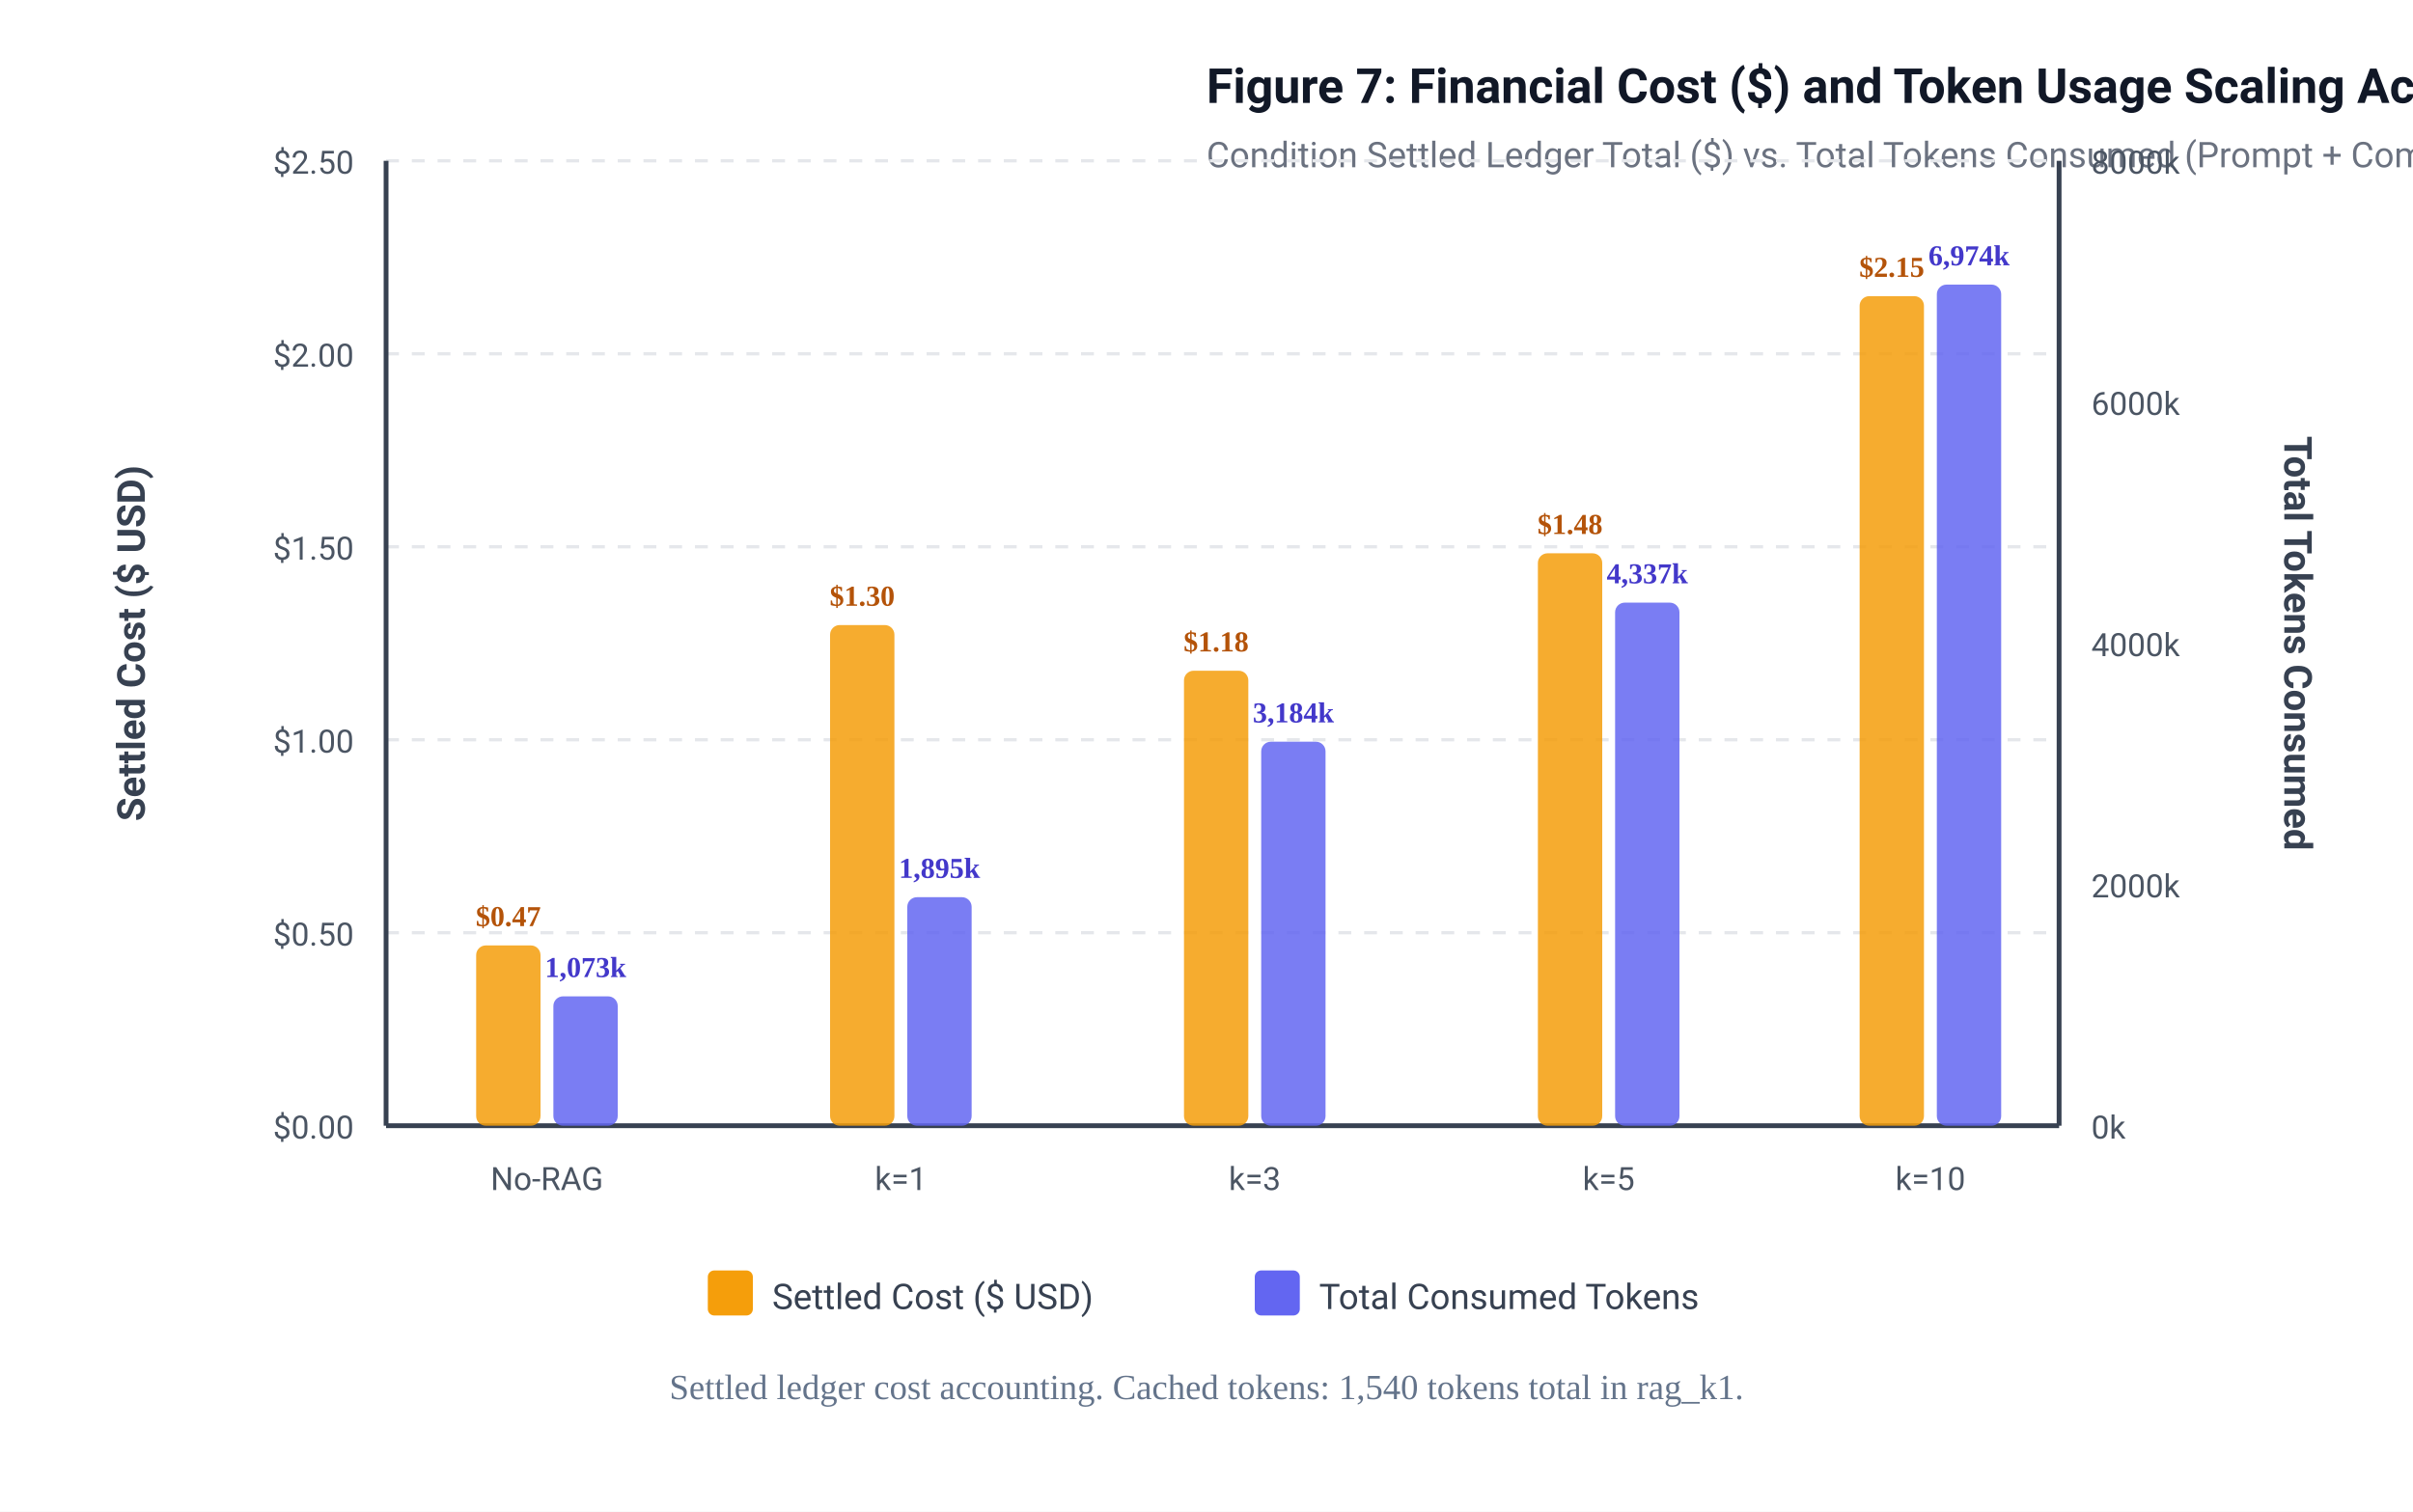
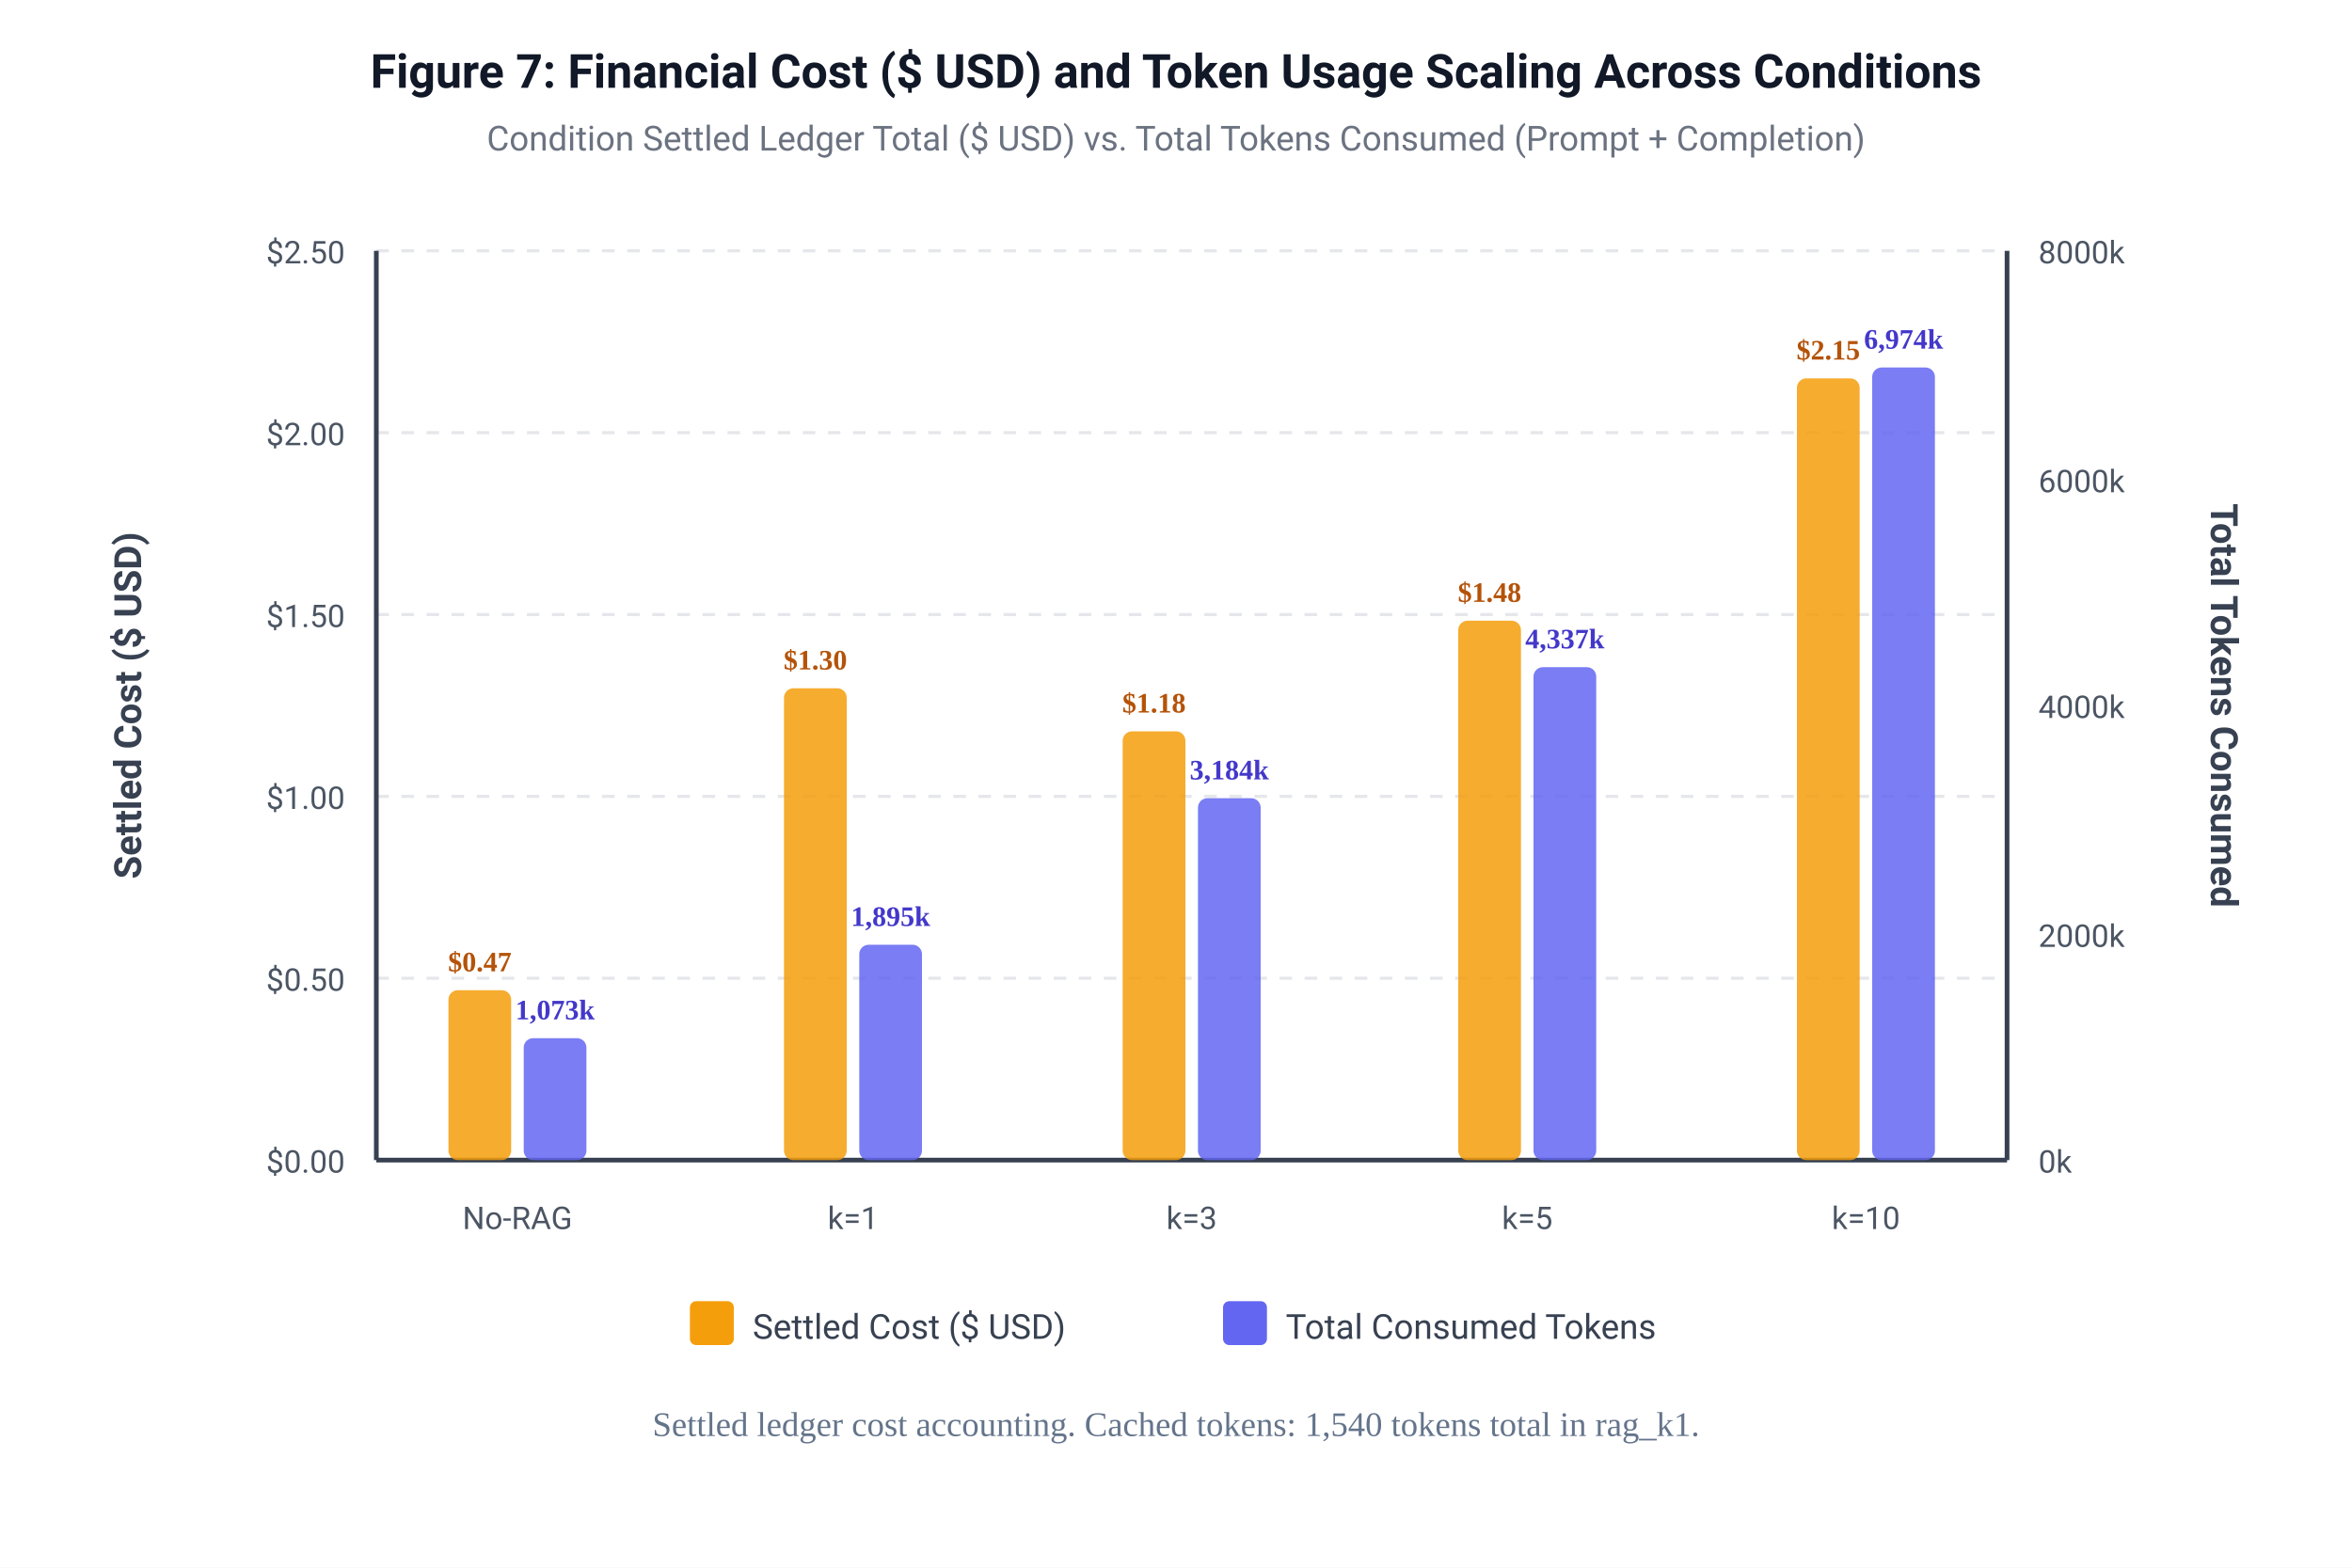
- <svg xmlns="http://www.w3.org/2000/svg" viewBox="0 0 750 470" width="750" height="470">
+ <svg xmlns="http://www.w3.org/2000/svg" viewBox="0 0 750 500" width="750" height="500">
  <defs>
    <style>
-       .title { font-family: -apple-system, BlinkMacSystemFont, "Segoe UI", Roboto, Helvetica, Arial, sans-serif; font-size: 15px; font-weight: bold; fill: #111827; }
-       .subtitle { font-family: -apple-system, BlinkMacSystemFont, "Segoe UI", Roboto, Helvetica, Arial, sans-serif; font-size: 11px; fill: #6b7280; }
+       @page { size: 750px 500px; margin: 0; }
+       .title { font-family: -apple-system, BlinkMacSystemFont, "Segoe UI", Roboto, Helvetica, Arial, sans-serif; font-size: 15px; font-weight: bold; fill: #111827; text-anchor: middle; }
+       .subtitle { font-family: -apple-system, BlinkMacSystemFont, "Segoe UI", Roboto, Helvetica, Arial, sans-serif; font-size: 11px; fill: #6b7280; text-anchor: middle; }
      .axis-label { font-family: -apple-system, BlinkMacSystemFont, "Segoe UI", Roboto, Helvetica, Arial, sans-serif; font-size: 12px; font-weight: 600; fill: #374151; }
      .tick-label { font-family: -apple-system, BlinkMacSystemFont, "Segoe UI", Roboto, Helvetica, Arial, sans-serif; font-size: 10px; fill: #4b5563; text-anchor: middle; }
      .data-label { font-family: -apple-system, BlinkMacSystemFont, "Segoe UI", Roboto, Helvetica, Arial, sans-serif; font-size: 11px; font-weight: bold; fill: #1f2937; text-anchor: middle; }
      .grid-line { stroke: #e5e7eb; stroke-width: 1; stroke-dasharray: 4,4; }
      .legend-text { font-family: -apple-system, BlinkMacSystemFont, "Segoe UI", Roboto, Helvetica, Arial, sans-serif; font-size: 11px; fill: #374151; }
      .fixture-banner { font-family: -apple-system, BlinkMacSystemFont, "Segoe UI", Roboto, Helvetica, Arial, sans-serif; font-size: 9px; font-weight: bold; fill: #b91c1c; text-anchor: end; }
    </style>
  </defs>
  <rect width="100%" height="100%" fill="#ffffff" />
-   <text x="375" y="32" class="title">Figure 7: Financial Cost ($) and Token Usage Scaling Across Conditions</text>
-   <text x="375" y="52" class="subtitle">Condition Settled Ledger Total ($) vs. Total Tokens Consumed (Prompt + Completion)</text>
-   <line x1="120" y1="350" x2="640" y2="350" class="grid-line" />
-   <text x="110" y="354" class="tick-label" style="text-anchor: end;">$0.00</text>
-   <line x1="120" y1="290" x2="640" y2="290" class="grid-line" />
-   <text x="110" y="294" class="tick-label" style="text-anchor: end;">$0.50</text>
-   <line x1="120" y1="230" x2="640" y2="230" class="grid-line" />
-   <text x="110" y="234" class="tick-label" style="text-anchor: end;">$1.00</text>
-   <line x1="120" y1="170" x2="640" y2="170" class="grid-line" />
-   <text x="110" y="174" class="tick-label" style="text-anchor: end;">$1.50</text>
-   <line x1="120" y1="110" x2="640" y2="110" class="grid-line" />
-   <text x="110" y="114" class="tick-label" style="text-anchor: end;">$2.00</text>
-   <line x1="120" y1="50" x2="640" y2="50" class="grid-line" />
-   <text x="110" y="54" class="tick-label" style="text-anchor: end;">$2.50</text>
-   <text x="650" y="354" class="tick-label" style="text-anchor: start;">0k</text>
-   <text x="650" y="279" class="tick-label" style="text-anchor: start;">2000k</text>
-   <text x="650" y="204" class="tick-label" style="text-anchor: start;">4000k</text>
-   <text x="650" y="129" class="tick-label" style="text-anchor: start;">6000k</text>
-   <text x="650" y="54" class="tick-label" style="text-anchor: start;">8000k</text>
-   <line x1="120" y1="50" x2="120" y2="350" stroke="#374151" stroke-width="1.5" />
-   <line x1="640" y1="50" x2="640" y2="350" stroke="#374151" stroke-width="1.5" />
-   <line x1="120" y1="350" x2="640" y2="350" stroke="#374151" stroke-width="1.5" />
-   <text x="45" y="200" class="axis-label" transform="rotate(-90 45 200)" text-anchor="middle">Settled Cost ($ USD)</text>
-   <text x="710" y="200" class="axis-label" transform="rotate(90 710 200)" text-anchor="middle">Total Tokens Consumed</text>
-   <rect x="148" y="293.943" width="20" height="56.057" fill="#f59e0b" rx="3" ry="3" opacity="0.85" />
-   <text x="158" y="287.943" font-size="9" font-weight="bold" fill="#b45309" text-anchor="middle">$0.47</text>
-   <rect x="172" y="309.777" width="20" height="40.223" fill="#6366f1" rx="3" ry="3" opacity="0.85" />
-   <text x="182" y="303.777" font-size="9" font-weight="bold" fill="#4338ca" text-anchor="middle">1,073k</text>
-   <text x="170" y="370" class="tick-label">No-RAG</text>
-   <rect x="258" y="194.332" width="20" height="155.668" fill="#f59e0b" rx="3" ry="3" opacity="0.85" />
-   <text x="268" y="188.332" font-size="9" font-weight="bold" fill="#b45309" text-anchor="middle">$1.30</text>
-   <rect x="282" y="278.949" width="20" height="71.051" fill="#6366f1" rx="3" ry="3" opacity="0.85" />
-   <text x="292" y="272.949" font-size="9" font-weight="bold" fill="#4338ca" text-anchor="middle">1,895k</text>
-   <text x="280" y="370" class="tick-label">k=1</text>
-   <rect x="368" y="208.534" width="20" height="141.466" fill="#f59e0b" rx="3" ry="3" opacity="0.85" />
-   <text x="378" y="202.534" font-size="9" font-weight="bold" fill="#b45309" text-anchor="middle">$1.18</text>
-   <rect x="392" y="230.61" width="20" height="119.39" fill="#6366f1" rx="3" ry="3" opacity="0.85" />
-   <text x="402" y="224.61" font-size="9" font-weight="bold" fill="#4338ca" text-anchor="middle">3,184k</text>
-   <text x="390" y="370" class="tick-label">k=3</text>
-   <rect x="478" y="172.026" width="20" height="177.974" fill="#f59e0b" rx="3" ry="3" opacity="0.85" />
-   <text x="488" y="166.026" font-size="9" font-weight="bold" fill="#b45309" text-anchor="middle">$1.48</text>
-   <rect x="502" y="187.365" width="20" height="162.635" fill="#6366f1" rx="3" ry="3" opacity="0.85" />
-   <text x="512" y="181.365" font-size="9" font-weight="bold" fill="#4338ca" text-anchor="middle">4,337k</text>
-   <text x="500" y="370" class="tick-label">k=5</text>
-   <rect x="578" y="92.074" width="20" height="257.926" fill="#f59e0b" rx="3" ry="3" opacity="0.85" />
-   <text x="588" y="86.074" font-size="9" font-weight="bold" fill="#b45309" text-anchor="middle">$2.15</text>
-   <rect x="602" y="88.489" width="20" height="261.511" fill="#6366f1" rx="3" ry="3" opacity="0.85" />
-   <text x="612" y="82.489" font-size="9" font-weight="bold" fill="#4338ca" text-anchor="middle">6,974k</text>
-   <text x="600" y="370" class="tick-label">k=10</text>
-   <rect x="220" y="395" width="14" height="14" fill="#f59e0b" rx="2" ry="2" />
-   <text x="240" y="407" class="legend-text">Settled Cost ($ USD)</text>
-   <rect x="390" y="395" width="14" height="14" fill="#6366f1" rx="2" ry="2" />
-   <text x="410" y="407" class="legend-text">Total Consumed Tokens</text>
-   <text x="375" y="435" font-size="11" fill="#64748b" text-anchor="middle">Settled ledger cost accounting. Cached tokens: 1,540 tokens total in rag_k1.</text>
+   <text x="375" y="28" class="title" text-anchor="middle">Figure 7: Financial Cost ($ USD) and Token Usage Scaling Across Conditions</text>
+   <text x="375" y="48" class="subtitle" text-anchor="middle">Condition Settled Ledger Total ($ USD) vs. Total Tokens Consumed (Prompt + Completion)</text>
+   <line x1="120" y1="370" x2="640" y2="370" class="grid-line" />
+   <text x="110" y="374" class="tick-label" style="text-anchor: end;">$0.00</text>
+   <line x1="120" y1="312" x2="640" y2="312" class="grid-line" />
+   <text x="110" y="316" class="tick-label" style="text-anchor: end;">$0.50</text>
+   <line x1="120" y1="254" x2="640" y2="254" class="grid-line" />
+   <text x="110" y="258" class="tick-label" style="text-anchor: end;">$1.00</text>
+   <line x1="120" y1="196" x2="640" y2="196" class="grid-line" />
+   <text x="110" y="200" class="tick-label" style="text-anchor: end;">$1.50</text>
+   <line x1="120" y1="138" x2="640" y2="138" class="grid-line" />
+   <text x="110" y="142" class="tick-label" style="text-anchor: end;">$2.00</text>
+   <line x1="120" y1="80" x2="640" y2="80" class="grid-line" />
+   <text x="110" y="84" class="tick-label" style="text-anchor: end;">$2.50</text>
+   <text x="650" y="374" class="tick-label" style="text-anchor: start;">0k</text>
+   <text x="650" y="302" class="tick-label" style="text-anchor: start;">2000k</text>
+   <text x="650" y="229" class="tick-label" style="text-anchor: start;">4000k</text>
+   <text x="650" y="157" class="tick-label" style="text-anchor: start;">6000k</text>
+   <text x="650" y="84" class="tick-label" style="text-anchor: start;">8000k</text>
+   <line x1="120" y1="80" x2="120" y2="370" stroke="#374151" stroke-width="1.5" />
+   <line x1="640" y1="80" x2="640" y2="370" stroke="#374151" stroke-width="1.5" />
+   <line x1="120" y1="370" x2="640" y2="370" stroke="#374151" stroke-width="1.5" />
+   <text x="45" y="225" class="axis-label" transform="rotate(-90 45 225)" text-anchor="middle">Settled Cost ($ USD)</text>
+   <text x="705" y="225" class="axis-label" transform="rotate(90 705 225)" text-anchor="middle">Total Tokens Consumed</text>
+   <rect x="143" y="315.811" width="20" height="54.189" fill="#f59e0b" rx="3" ry="3" opacity="0.85" />
+   <text x="153" y="309.811" font-size="9" font-weight="bold" fill="#b45309" text-anchor="middle">$0.47</text>
+   <rect x="167" y="331.118" width="20" height="38.882" fill="#6366f1" rx="3" ry="3" opacity="0.85" />
+   <text x="177" y="325.118" font-size="9" font-weight="bold" fill="#4338ca" text-anchor="middle">1,073k</text>
+   <text x="165" y="392" class="tick-label">No-RAG</text>
+   <rect x="250" y="219.521" width="20" height="150.479" fill="#f59e0b" rx="3" ry="3" opacity="0.85" />
+   <text x="260" y="213.521" font-size="9" font-weight="bold" fill="#b45309" text-anchor="middle">$1.30</text>
+   <rect x="274" y="301.318" width="20" height="68.682" fill="#6366f1" rx="3" ry="3" opacity="0.85" />
+   <text x="284" y="295.318" font-size="9" font-weight="bold" fill="#4338ca" text-anchor="middle">1,895k</text>
+   <text x="272" y="392" class="tick-label">k=1</text>
+   <rect x="358" y="233.25" width="20" height="136.75" fill="#f59e0b" rx="3" ry="3" opacity="0.85" />
+   <text x="368" y="227.25" font-size="9" font-weight="bold" fill="#b45309" text-anchor="middle">$1.18</text>
+   <rect x="382" y="254.589" width="20" height="115.411" fill="#6366f1" rx="3" ry="3" opacity="0.85" />
+   <text x="392" y="248.589" font-size="9" font-weight="bold" fill="#4338ca" text-anchor="middle">3,184k</text>
+   <text x="380" y="392" class="tick-label">k=3</text>
+   <rect x="465" y="197.958" width="20" height="172.042" fill="#f59e0b" rx="3" ry="3" opacity="0.85" />
+   <text x="475" y="191.958" font-size="9" font-weight="bold" fill="#b45309" text-anchor="middle">$1.48</text>
+   <rect x="489" y="212.786" width="20" height="157.214" fill="#6366f1" rx="3" ry="3" opacity="0.85" />
+   <text x="499" y="206.786" font-size="9" font-weight="bold" fill="#4338ca" text-anchor="middle">4,337k</text>
+   <text x="487" y="392" class="tick-label">k=5</text>
+   <rect x="573" y="120.671" width="20" height="249.329" fill="#f59e0b" rx="3" ry="3" opacity="0.85" />
+   <text x="583" y="114.671" font-size="9" font-weight="bold" fill="#b45309" text-anchor="middle">$2.15</text>
+   <rect x="597" y="117.206" width="20" height="252.794" fill="#6366f1" rx="3" ry="3" opacity="0.85" />
+   <text x="607" y="111.206" font-size="9" font-weight="bold" fill="#4338ca" text-anchor="middle">6,974k</text>
+   <text x="595" y="392" class="tick-label">k=10</text>
+   <rect x="220" y="415" width="14" height="14" fill="#f59e0b" rx="2" ry="2" />
+   <text x="240" y="427" class="legend-text">Settled Cost ($ USD)</text>
+   <rect x="390" y="415" width="14" height="14" fill="#6366f1" rx="2" ry="2" />
+   <text x="410" y="427" class="legend-text">Total Consumed Tokens</text>
+   <text x="375" y="458" font-size="11" fill="#64748b" text-anchor="middle">Settled ledger cost accounting. Cached tokens: 1,540 tokens total in rag_k1.</text>
</svg>
